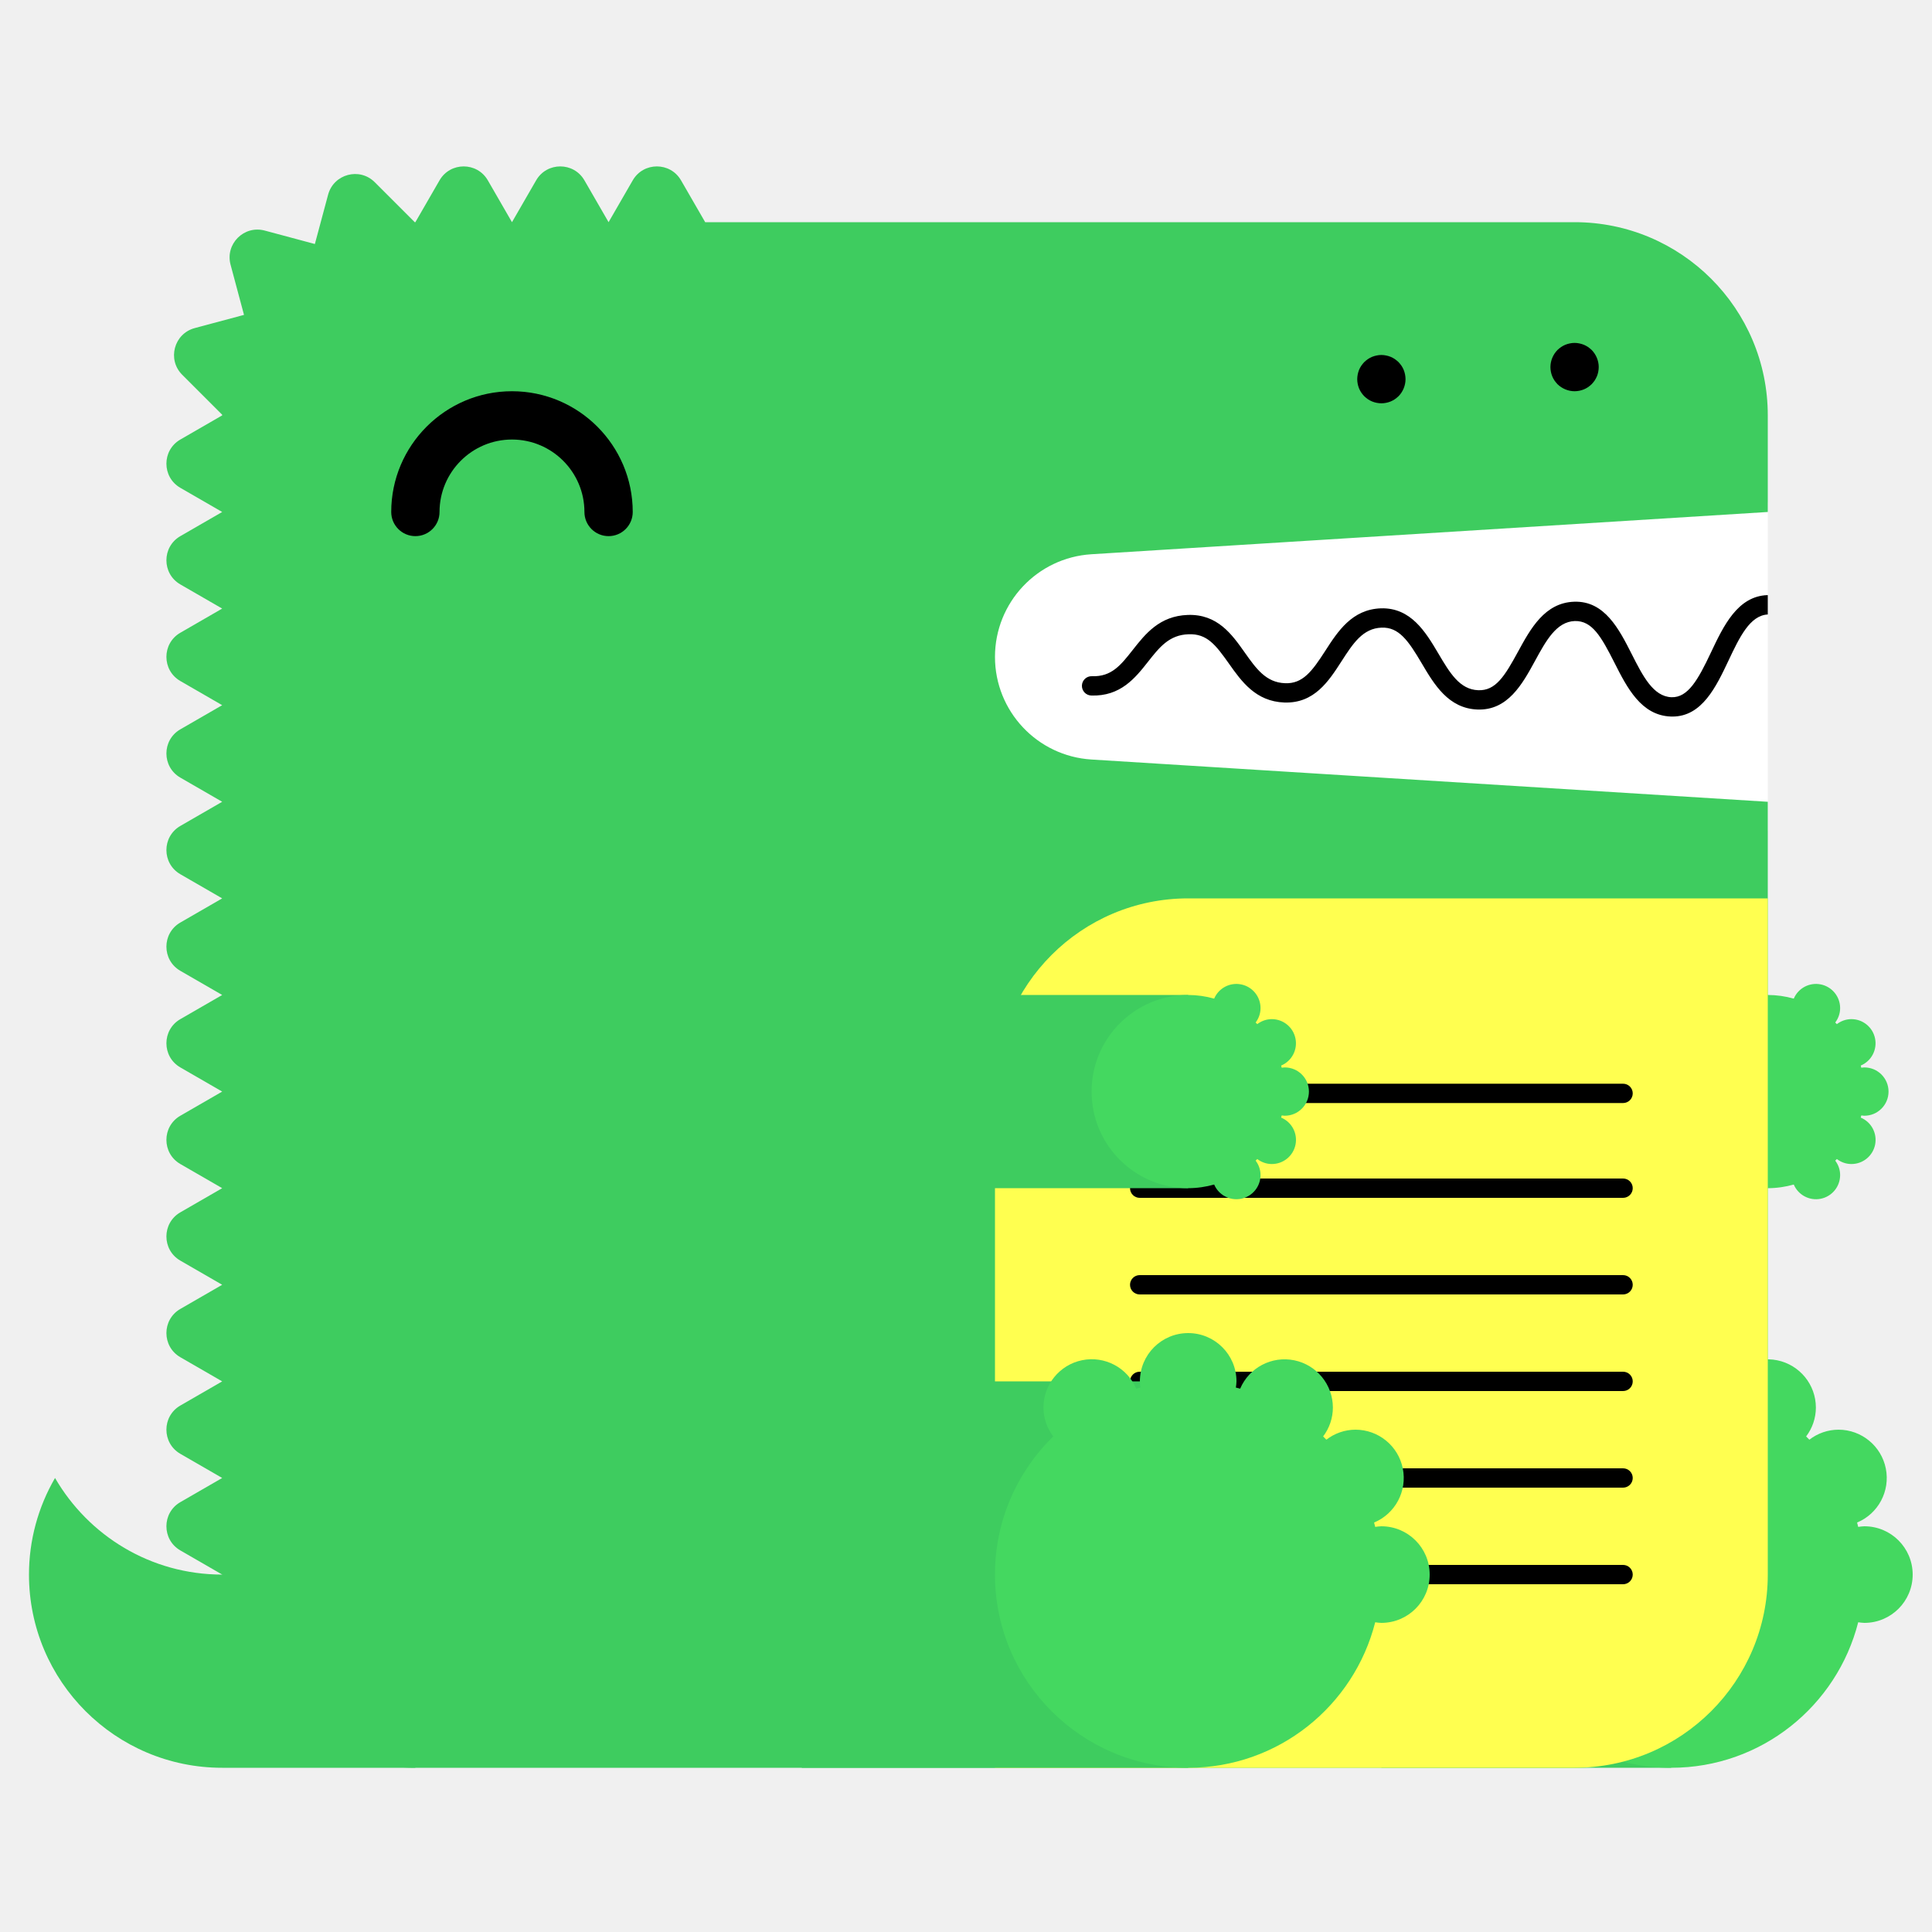
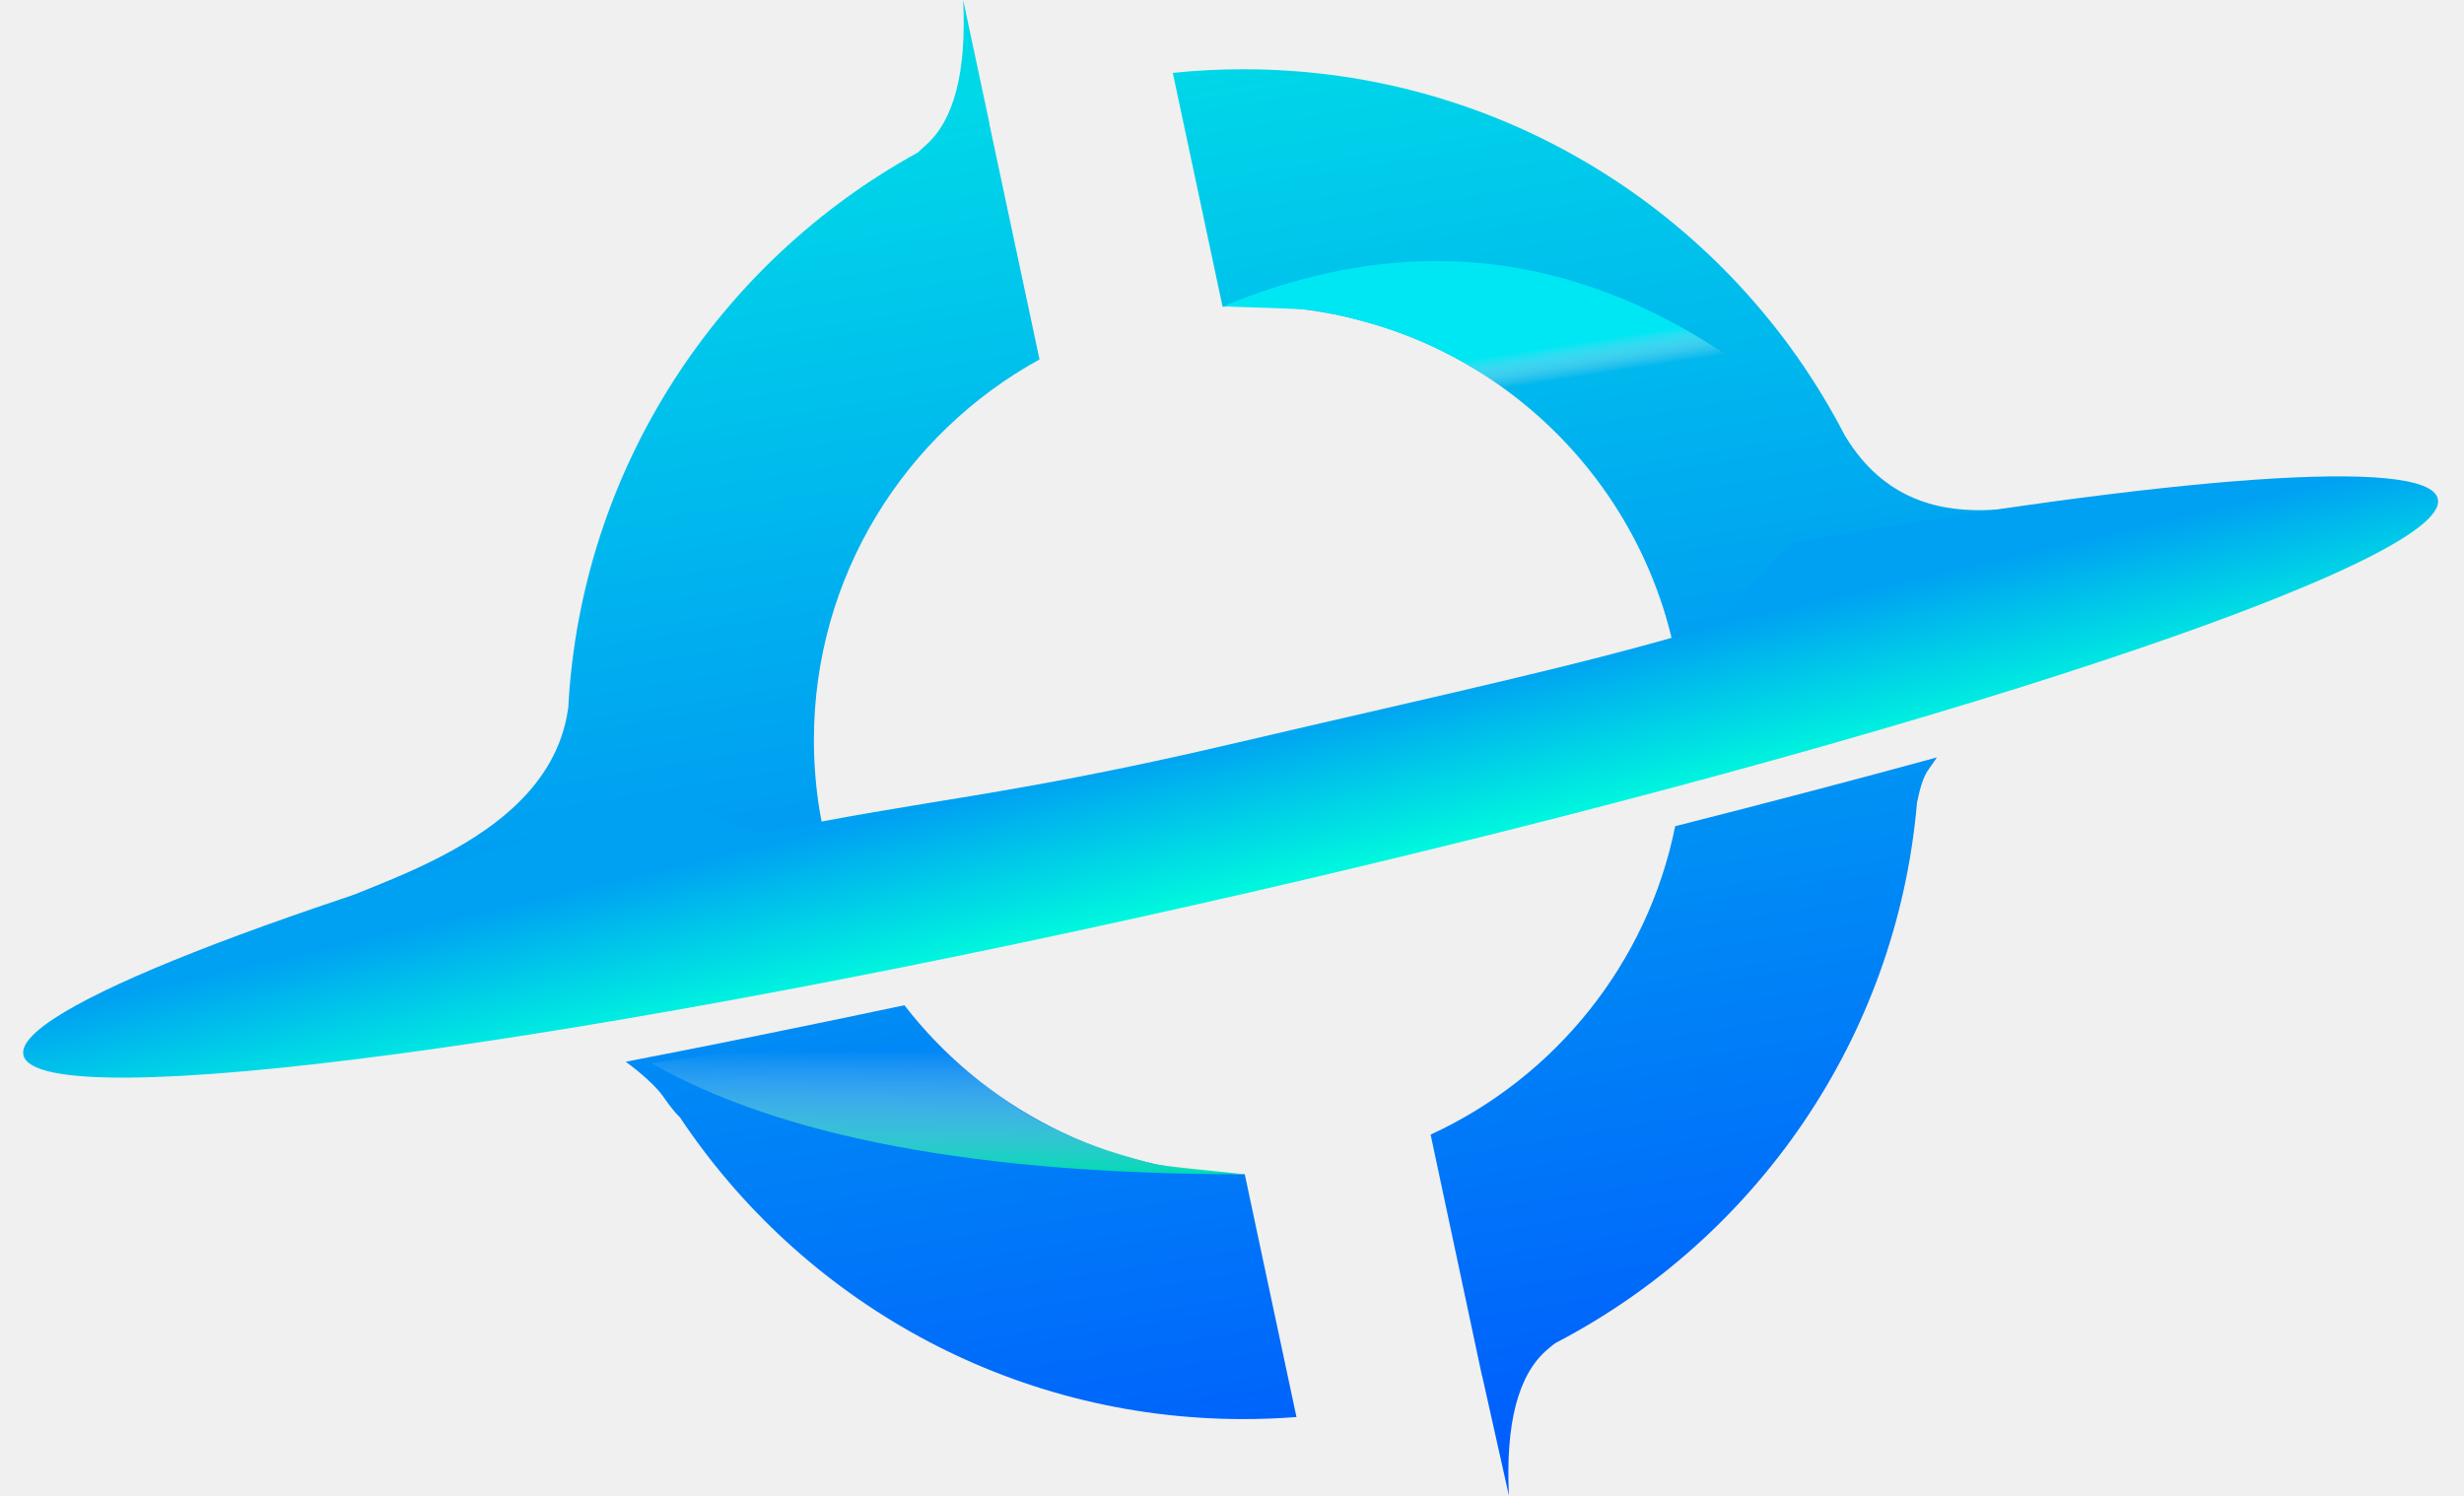
- <svg xmlns="http://www.w3.org/2000/svg" width="200" height="200" viewBox="0 0 200 200">
-   <g fill="none" fill-rule="evenodd">
-     <path fill="#FFF" d="M99 52h84v34H99z" />
-     <path d="M23 163c-7.398 0-13.843-4.027-17.303-10A19.886 19.886 0 0 0 3 163c0 11.046 8.954 20 20 20h20v-20H23z" fill="#3ECC5F" />
-     <path d="M112.98 57.376L183 53V43c0-11.046-8.954-20-20-20H73l-2.5-4.33c-1.112-1.925-3.889-1.925-5 0L63 23l-2.5-4.33c-1.111-1.925-3.889-1.925-5 0L53 23l-2.5-4.33c-1.111-1.925-3.889-1.925-5 0L43 23c-.022 0-.042.003-.065.003l-4.142-4.141c-1.57-1.571-4.252-.853-4.828 1.294l-1.369 5.104-5.192-1.392c-2.148-.575-4.111 1.389-3.535 3.536l1.39 5.193-5.102 1.367c-2.148.576-2.867 3.259-1.296 4.83l4.142 4.142c0 .021-.003.042-.003.064l-4.33 2.5c-1.925 1.111-1.925 3.889 0 5L23 53l-4.33 2.5c-1.925 1.111-1.925 3.889 0 5L23 63l-4.33 2.5c-1.925 1.111-1.925 3.889 0 5L23 73l-4.33 2.5c-1.925 1.111-1.925 3.889 0 5L23 83l-4.33 2.5c-1.925 1.111-1.925 3.889 0 5L23 93l-4.33 2.5c-1.925 1.111-1.925 3.889 0 5L23 103l-4.33 2.5c-1.925 1.111-1.925 3.889 0 5L23 113l-4.33 2.5c-1.925 1.111-1.925 3.889 0 5L23 123l-4.33 2.5c-1.925 1.111-1.925 3.889 0 5L23 133l-4.33 2.5c-1.925 1.111-1.925 3.889 0 5L23 143l-4.33 2.5c-1.925 1.111-1.925 3.889 0 5L23 153l-4.33 2.5c-1.925 1.111-1.925 3.889 0 5L23 163c0 11.046 8.954 20 20 20h120c11.046 0 20-8.954 20-20V83l-70.02-4.376A10.645 10.645 0 0 1 103 68c0-5.621 4.37-10.273 9.98-10.624" fill="#3ECC5F" />
-     <path fill="#3ECC5F" d="M143 183h30v-40h-30z" />
-     <path d="M193 158c-.219 0-.428.037-.639.064-.038-.15-.074-.301-.116-.451A5 5 0 0 0 190.32 148a4.96 4.96 0 0 0-3.016 1.036 26.531 26.531 0 0 0-.335-.336 4.955 4.955 0 0 0 1.011-2.987 5 5 0 0 0-9.599-1.959c-.148-.042-.297-.077-.445-.115.027-.211.064-.42.064-.639a5 5 0 0 0-5-5 5 5 0 0 0-5 5c0 .219.037.428.064.639-.148.038-.297.073-.445.115a4.998 4.998 0 0 0-9.599 1.959c0 1.125.384 2.151 1.011 2.987-3.717 3.632-6.031 8.693-6.031 14.3 0 11.046 8.954 20 20 20 9.339 0 17.16-6.41 19.361-15.064.211.027.42.064.639.064a5 5 0 0 0 5-5 5 5 0 0 0-5-5" fill="#44D860" />
-     <path fill="#3ECC5F" d="M153 123h30v-20h-30z" />
-     <path d="M193 115.5a2.5 2.5 0 1 0 0-5c-.109 0-.214.019-.319.032-.02-.075-.037-.15-.058-.225a2.501 2.501 0 0 0-.963-4.807c-.569 0-1.088.197-1.508.518a6.653 6.653 0 0 0-.168-.168c.314-.417.506-.931.506-1.494a2.5 2.5 0 0 0-4.8-.979A9.987 9.987 0 0 0 183 103c-5.522 0-10 4.478-10 10s4.478 10 10 10c.934 0 1.833-.138 2.69-.377a2.5 2.5 0 0 0 4.8-.979c0-.563-.192-1.077-.506-1.494.057-.055.113-.111.168-.168.42.321.939.518 1.508.518a2.5 2.5 0 0 0 .963-4.807c.021-.074.038-.15.058-.225.105.013.21.032.319.032" fill="#44D860" />
-     <path d="M63 55.5a2.5 2.5 0 0 1-2.5-2.5c0-4.136-3.364-7.5-7.5-7.5s-7.5 3.364-7.5 7.5a2.5 2.5 0 1 1-5 0c0-6.893 5.607-12.5 12.5-12.5S65.5 46.107 65.5 53a2.5 2.5 0 0 1-2.5 2.5" fill="#000" />
-     <path d="M103 183h60c11.046 0 20-8.954 20-20V93h-60c-11.046 0-20 8.954-20 20v70z" fill="#FFFF50" />
-     <path d="M168.02 124h-50.04a1 1 0 1 1 0-2h50.04a1 1 0 1 1 0 2m0 20h-50.04a1 1 0 1 1 0-2h50.04a1 1 0 1 1 0 2m0 20h-50.04a1 1 0 1 1 0-2h50.04a1 1 0 1 1 0 2m0-49.814h-50.04a1 1 0 1 1 0-2h50.04a1 1 0 1 1 0 2m0 19.814h-50.04a1 1 0 1 1 0-2h50.04a1 1 0 1 1 0 2m0 20h-50.04a1 1 0 1 1 0-2h50.04a1 1 0 1 1 0 2M183 61.611c-.012 0-.022-.006-.034-.005-3.09.105-4.552 3.196-5.842 5.923-1.346 2.85-2.387 4.703-4.093 4.647-1.889-.068-2.969-2.202-4.113-4.46-1.314-2.594-2.814-5.536-5.963-5.426-3.046.104-4.513 2.794-5.807 5.167-1.377 2.528-2.314 4.065-4.121 3.994-1.927-.07-2.951-1.805-4.136-3.813-1.321-2.236-2.848-4.75-5.936-4.664-2.994.103-4.465 2.385-5.763 4.4-1.373 2.13-2.335 3.428-4.165 3.351-1.973-.07-2.992-1.51-4.171-3.177-1.324-1.873-2.816-3.993-5.895-3.89-2.928.1-4.399 1.97-5.696 3.618-1.232 1.564-2.194 2.802-4.229 2.724a1 1 0 0 0-.072 2c3.017.101 4.545-1.8 5.872-3.487 1.177-1.496 2.193-2.787 4.193-2.855 1.926-.082 2.829 1.115 4.195 3.045 1.297 1.834 2.769 3.914 5.731 4.021 3.103.104 4.596-2.215 5.918-4.267 1.182-1.834 2.202-3.417 4.15-3.484 1.793-.067 2.769 1.35 4.145 3.681 1.297 2.197 2.766 4.686 5.787 4.796 3.125.108 4.634-2.62 5.949-5.035 1.139-2.088 2.214-4.06 4.119-4.126 1.793-.042 2.728 1.595 4.111 4.33 1.292 2.553 2.757 5.445 5.825 5.556l.169.003c3.064 0 4.518-3.075 5.805-5.794 1.139-2.41 2.217-4.68 4.067-4.773v-2z" fill="#000" />
-     <path fill="#3ECC5F" d="M83 183h40v-40H83z" />
-     <path d="M143 158c-.219 0-.428.037-.639.064-.038-.15-.074-.301-.116-.451A5 5 0 0 0 140.32 148a4.96 4.96 0 0 0-3.016 1.036 26.531 26.531 0 0 0-.335-.336 4.955 4.955 0 0 0 1.011-2.987 5 5 0 0 0-9.599-1.959c-.148-.042-.297-.077-.445-.115.027-.211.064-.42.064-.639a5 5 0 0 0-5-5 5 5 0 0 0-5 5c0 .219.037.428.064.639-.148.038-.297.073-.445.115a4.998 4.998 0 0 0-9.599 1.959c0 1.125.384 2.151 1.011 2.987-3.717 3.632-6.031 8.693-6.031 14.3 0 11.046 8.954 20 20 20 9.339 0 17.16-6.41 19.361-15.064.211.027.42.064.639.064a5 5 0 0 0 5-5 5 5 0 0 0-5-5" fill="#44D860" />
-     <path fill="#3ECC5F" d="M83 123h40v-20H83z" />
-     <path d="M133 115.5a2.5 2.5 0 1 0 0-5c-.109 0-.214.019-.319.032-.02-.075-.037-.15-.058-.225a2.501 2.501 0 0 0-.963-4.807c-.569 0-1.088.197-1.508.518a6.653 6.653 0 0 0-.168-.168c.314-.417.506-.931.506-1.494a2.5 2.5 0 0 0-4.8-.979A9.987 9.987 0 0 0 123 103c-5.522 0-10 4.478-10 10s4.478 10 10 10c.934 0 1.833-.138 2.69-.377a2.5 2.5 0 0 0 4.8-.979c0-.563-.192-1.077-.506-1.494.057-.055.113-.111.168-.168.42.321.939.518 1.508.518a2.5 2.5 0 0 0 .963-4.807c.021-.074.038-.15.058-.225.105.013.21.032.319.032" fill="#44D860" />
-     <path d="M143 41.75c-.16 0-.33-.02-.49-.05a2.52 2.52 0 0 1-.47-.14c-.15-.06-.29-.14-.431-.23-.13-.09-.259-.2-.38-.31-.109-.12-.219-.24-.309-.38s-.17-.28-.231-.43a2.619 2.619 0 0 1-.189-.96c0-.16.02-.33.05-.49.03-.16.08-.31.139-.47.061-.15.141-.29.231-.43.09-.13.2-.26.309-.38.121-.11.25-.22.38-.31.141-.09.281-.17.431-.23.149-.06.31-.11.47-.14.32-.07.65-.07.98 0 .159.03.32.08.47.14.149.06.29.14.43.23.13.09.259.2.38.31.11.12.22.25.31.38.09.14.17.28.23.43.06.16.11.31.14.47.029.16.05.33.05.49 0 .66-.271 1.31-.73 1.77-.121.11-.25.22-.38.31-.14.09-.281.17-.43.23a2.565 2.565 0 0 1-.96.19m20-1.25c-.66 0-1.3-.27-1.771-.73a3.802 3.802 0 0 1-.309-.38c-.09-.14-.17-.28-.231-.43a2.619 2.619 0 0 1-.189-.96c0-.66.27-1.3.729-1.77.121-.11.25-.22.38-.31.141-.09.281-.17.431-.23.149-.06.31-.11.47-.14.32-.07.66-.07.98 0 .159.03.32.08.47.14.149.06.29.14.43.23.13.09.259.2.38.31.459.47.73 1.11.73 1.77 0 .16-.021.33-.05.49-.03.16-.08.32-.14.47-.07.15-.14.29-.23.43-.09.13-.2.26-.31.38-.121.11-.25.22-.38.31-.14.09-.281.17-.43.23a2.565 2.565 0 0 1-.96.19" fill="#000" />
+ <svg xmlns="http://www.w3.org/2000/svg" width="453px" height="275px" viewBox="0 0 453 275" version="1.1">
+   <defs>
+     <linearGradient x1="43.765%" y1="5.3%" x2="62.079%" y2="98.394%" id="linearGradient-1">
+       <stop stop-color="#00D8E8" offset="0%" />
+       <stop stop-color="#005DFD" offset="100%" />
+     </linearGradient>
+     <linearGradient x1="50%" y1="28.839%" x2="50%" y2="99.719%" id="linearGradient-2">
+       <stop stop-color="#00A0F2" offset="0%" />
+       <stop stop-color="#00F8DE" offset="100%" />
+     </linearGradient>
+     <linearGradient x1="77.569%" y1="25.731%" x2="77.569%" y2="99.807%" id="linearGradient-3">
+       <stop stop-color="#EEEEEE" stop-opacity="0" offset="0%" />
+       <stop stop-color="#00DBB4" offset="100%" />
+     </linearGradient>
+     <linearGradient x1="52.103%" y1="45.838%" x2="57.733%" y2="58.48%" id="linearGradient-4">
+       <stop stop-color="#EEEEEE" stop-opacity="0" offset="0%" />
+       <stop stop-color="#00E7F4" offset="100%" />
+     </linearGradient>
+   </defs>
+   <g id="页面-1" stroke="none" stroke-width="1" fill="none" fill-rule="evenodd">
+     <g id="Heighliner" transform="translate(-311, -364)">
+       <g id="编组-8" transform="translate(311.002, 364)">
+         <path d="M354.414,141.688 C353.573,142.899 352.917,145.124 352.429,147.628 C348.697,190.863 322.758,227.758 286.055,246.894 C285.552,247.206 285.157,247.546 284.445,248.158 C279.109,252.741 276.765,261.688 277.411,275 L272.485,252.963 C272.476,252.966 272.468,252.969 272.46,252.972 L263.014,208.616 C285.854,198.109 302.885,177.167 307.975,151.912 C325.16,147.553 341.302,143.306 356.101,139.259 C355.543,140.06 354.981,140.87 354.414,141.688 Z M228.843,215.9 L238.351,260.543 C235.132,260.793 231.878,260.92 228.595,260.92 C185.378,260.92 147.312,238.902 125.039,205.49 C124.154,204.631 123.106,203.333 121.881,201.552 C120.656,199.772 117.729,197.173 115.041,195.217 C130.952,192.15 148.138,188.668 166.27,184.83 C180.752,203.548 203.376,215.667 228.843,215.9 Z M177.075,0 L181.925,22.783 L181.894,22.798 L191.111,66.093 C166.387,79.669 149.633,105.922 149.633,136.081 C149.633,144.967 151.088,153.513 153.772,161.497 C125.792,168.537 100.42,175.317 78.91,181.468 C66.175,176.783 57.529,172.898 56.855,169.731 C55.696,164.278 100.375,158.818 104.43,130.377 L104.471,130.103 C106.825,86.095 132.145,48.175 168.682,28.072 C169.036,27.727 169.489,27.317 170.041,26.842 C175.377,22.259 177.721,13.312 177.075,0 Z M228.595,12.733 C276.725,12.733 318.467,40.042 339.12,79.986 C353.808,104.638 382.252,87.644 383.416,93.119 C384.068,96.186 380.239,103.343 373.585,113.601 C354.58,116.941 332.743,121.129 308.918,126.021 C303.963,86.686 270.336,56.259 229.59,56.259 C227.971,56.259 226.364,56.307 224.768,56.402 L215.613,13.402 C219.88,12.96 224.211,12.733 228.595,12.733 Z" id="形状结合" fill="url(#linearGradient-1)" />
+         <path d="M226.505,164.302 C352.292,164.348 454.254,154.775 454.254,142.919 C454.254,134.872 407.268,127.841 337.745,124.14 C334.21,123.952 321.689,135.512 318.474,135.724 C294.359,137.308 270.113,136.834 227.855,136.953 C185.598,137.072 170.18,134.167 141.643,133.61 C136.868,133.516 128.207,123.424 124.416,123.602 C49.884,127.102 -1.259,134.354 -1.259,142.751 C-1.259,154.606 100.719,164.255 226.505,164.302 Z" id="椭圆形" fill="url(#linearGradient-2)" transform="translate(226.4974, 143.9506) rotate(-13) translate(-226.4974, -143.9506) " />
+         <path d="M119.693,195.435 C143.511,209.081 179.831,215.903 228.653,215.903 C229.59,215.903 213.973,214.523 211.777,213.921 C202.05,211.255 199.116,210.033 193.549,207.394 C178.666,200.339 166.184,185.254 166.184,185.254 C162.965,188.333 147.468,191.727 119.693,195.435 Z" id="路径" fill="url(#linearGradient-3)" />
+         <path d="M225.044,48.005 C261.976,88.015 302.007,99.099 345.137,81.258 C345.695,81.027 329.983,80.878 327.536,80.347 C316.053,77.854 305.793,74.866 293.554,65.947 C283.144,58.361 279.973,52.096 279.973,52.096 C276.755,55.175 258.445,53.812 225.044,48.005 Z" id="路径" fill="url(#linearGradient-4)" transform="translate(285.098, 68.75832) scale(-1, -1) translate(-285.098, -68.75832) " />
+       </g>
+     </g>
  </g>
</svg>
